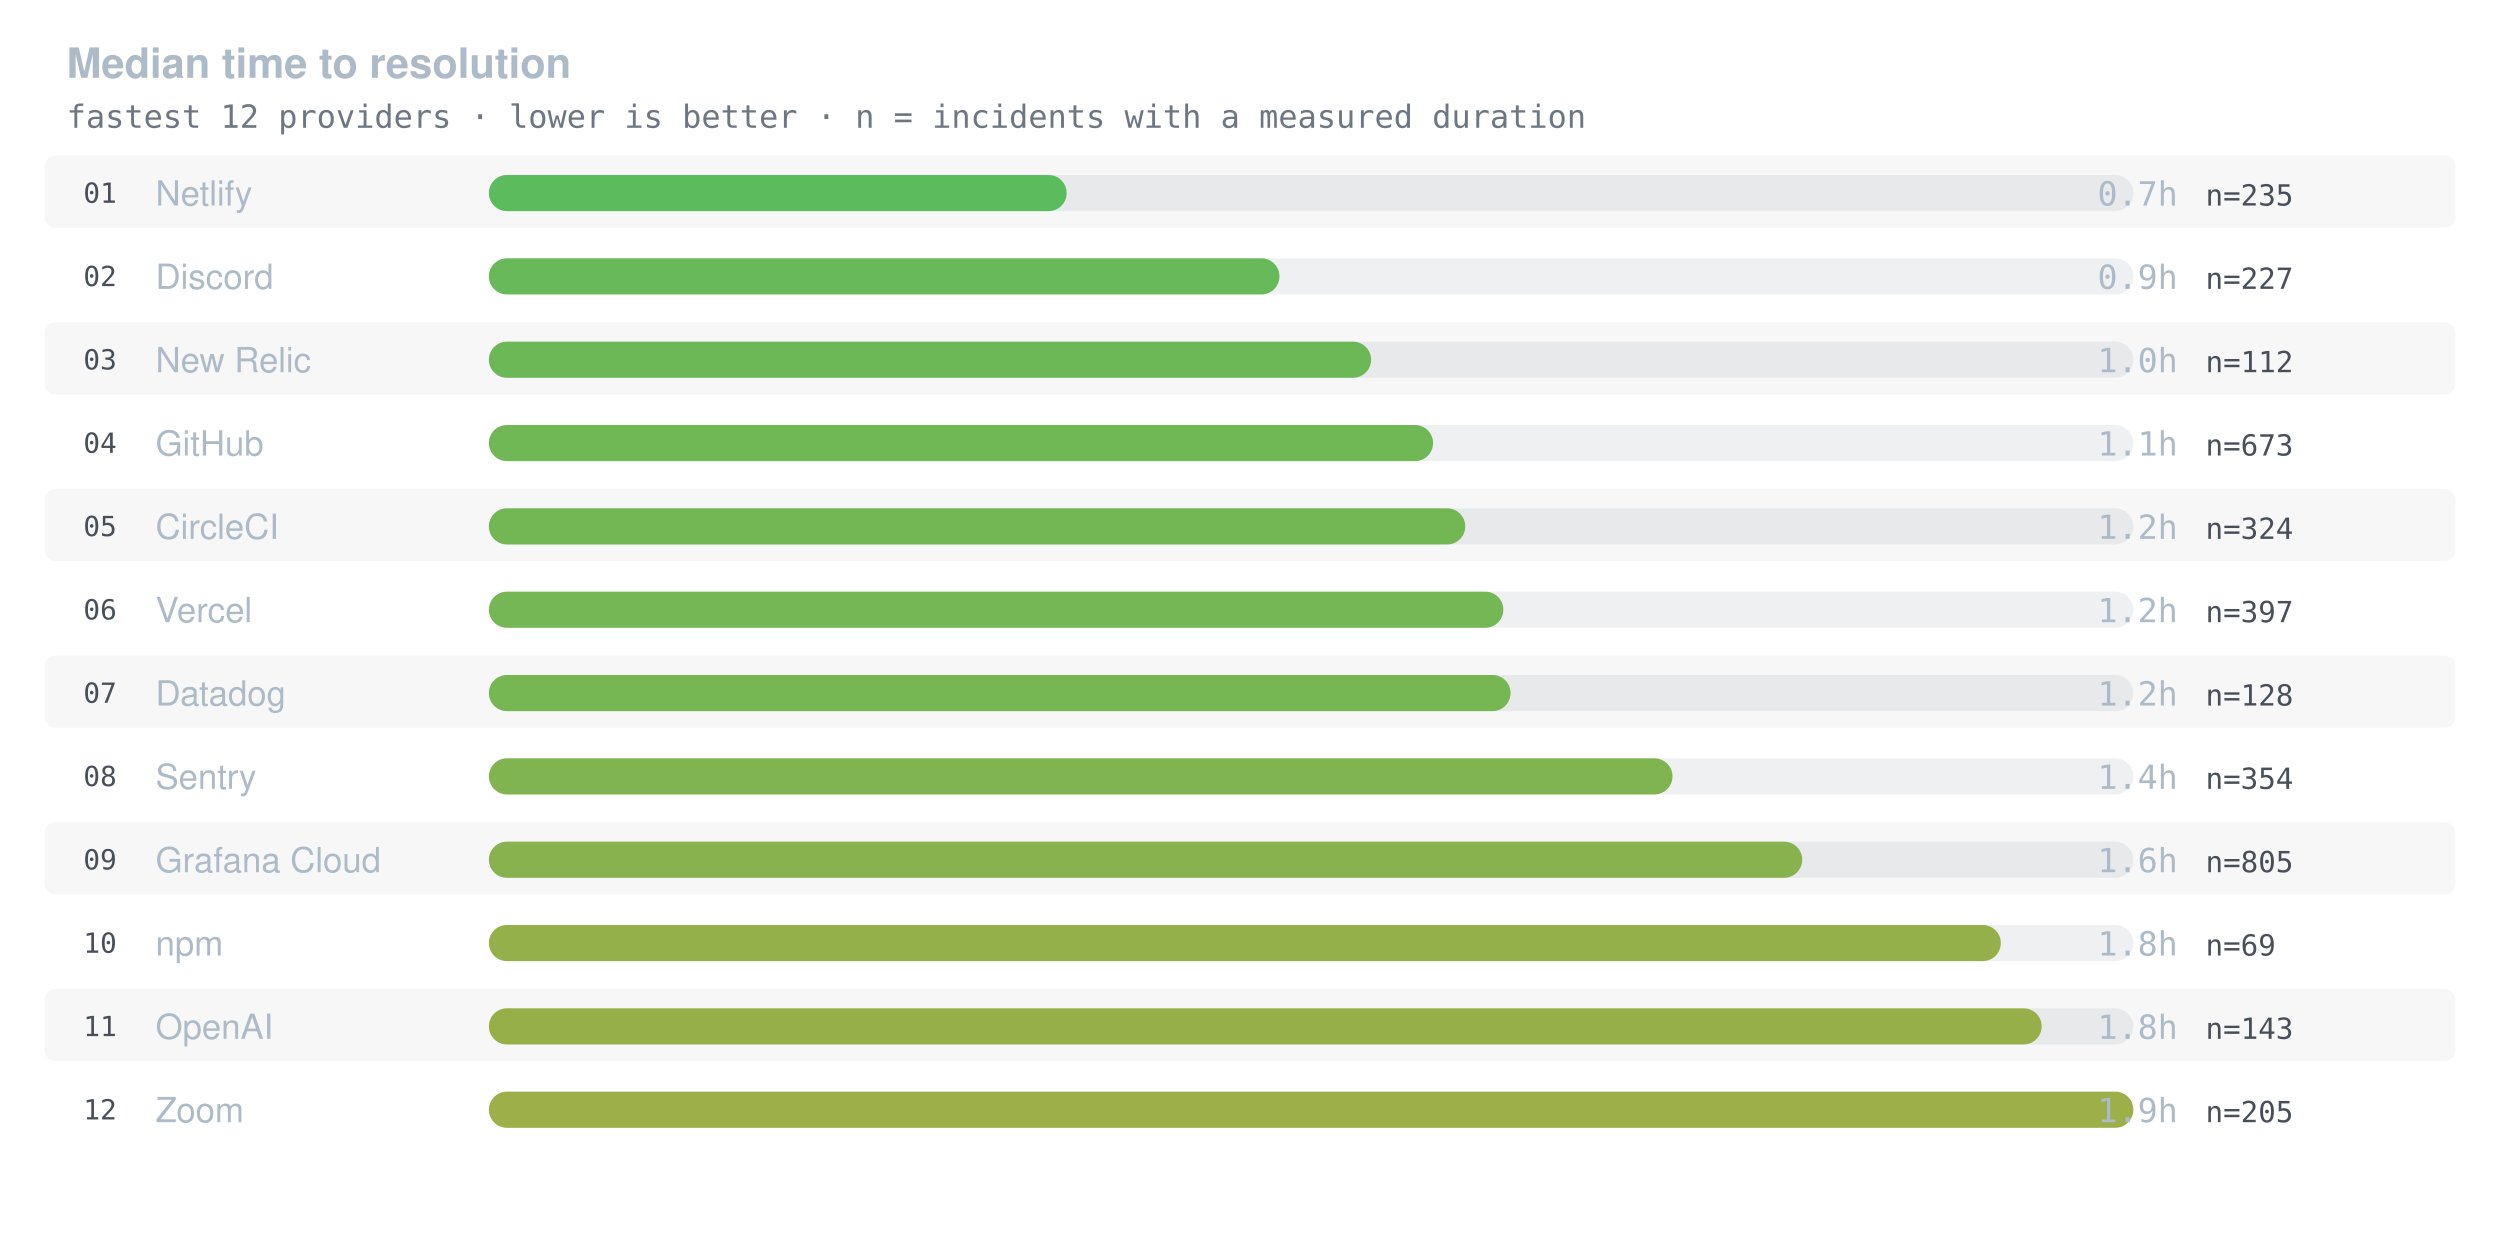
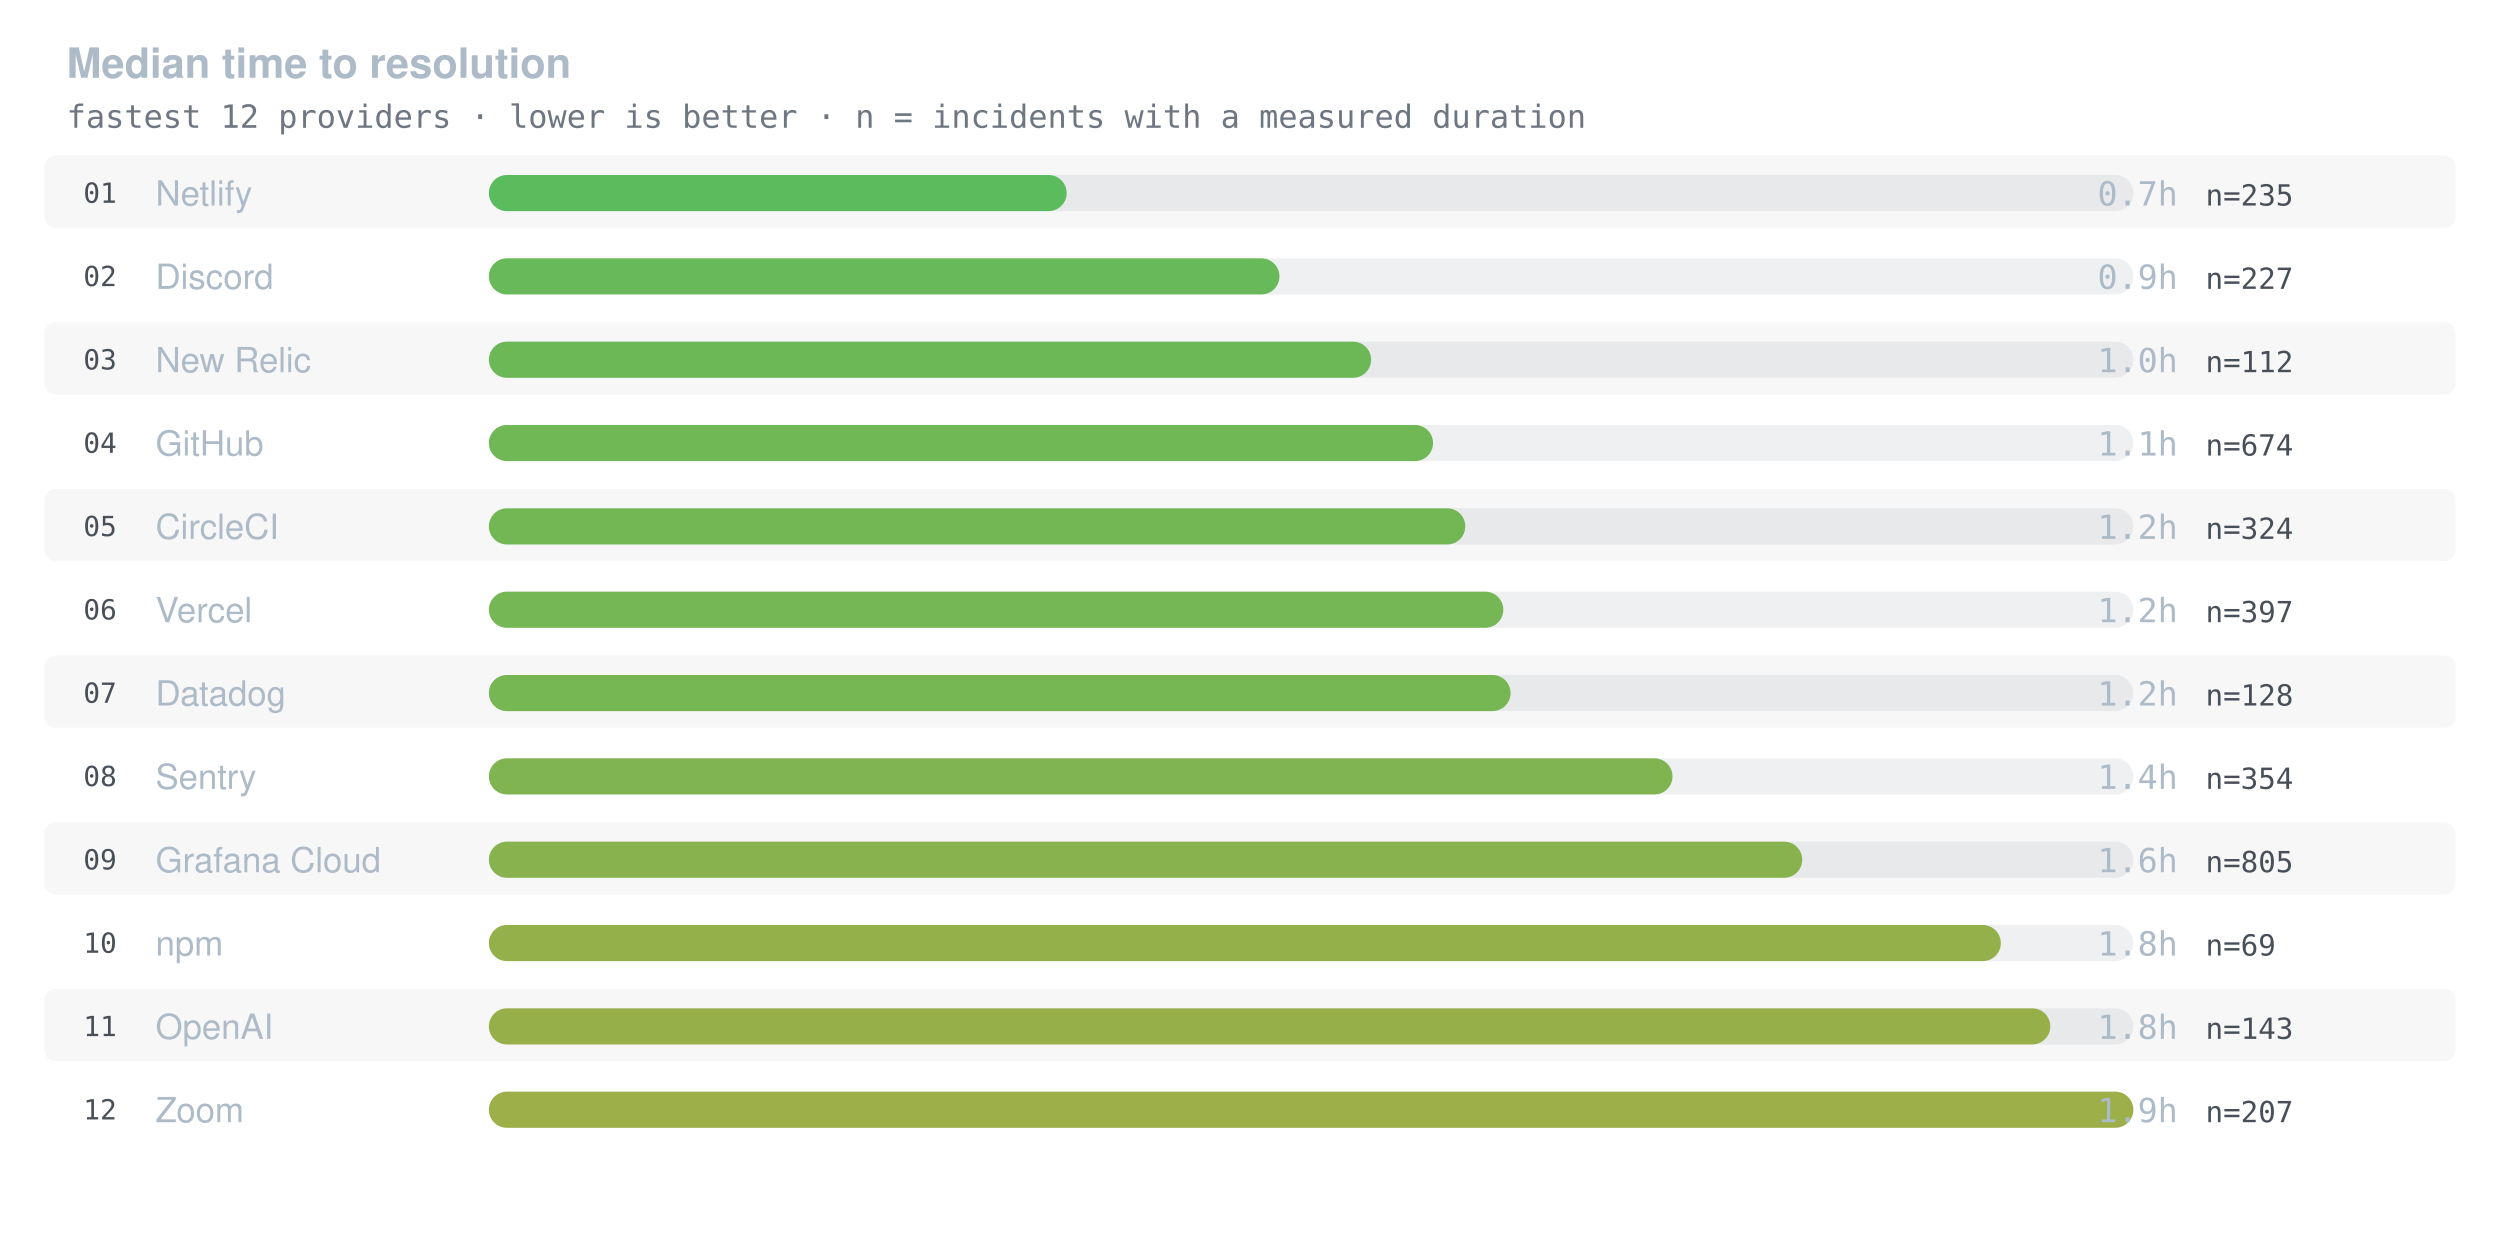
<svg xmlns="http://www.w3.org/2000/svg" viewBox="0 0 900 444" width="900" height="444" role="img">
  <text x="24" y="28" fill="#adbac7" font-size="15" font-family="-apple-system,BlinkMacSystemFont,Segoe UI,Helvetica,Arial,sans-serif" font-weight="600">Median time to resolution</text>
  <text x="24" y="46" fill="#6e7681" font-size="11.5" font-family="ui-monospace,SFMono-Regular,Menlo,Consolas,monospace">fastest 12 providers · lower is better · n = incidents with a measured duration</text>
  <rect x="16" y="56" width="868" height="26" rx="4" fill="#6e7681" opacity="0.055" />
  <text x="30" y="73" fill="#484f58" font-size="10" font-family="ui-monospace,SFMono-Regular,Menlo,Consolas,monospace">01</text>
  <text x="56" y="74" fill="#adbac7" font-size="12.5" font-family="-apple-system,BlinkMacSystemFont,Segoe UI,Helvetica,Arial,sans-serif">Netlify</text>
  <rect x="176" y="63" width="592" height="13" rx="6.5" fill="#6e7681" opacity="0.11" />
  <rect x="176" y="63" width="208.0" height="13" rx="6.5" fill="#4ab74d" opacity="0.9" />
  <text x="784" y="74" fill="#adbac7" font-size="12" font-family="ui-monospace,SFMono-Regular,Menlo,Consolas,monospace" text-anchor="end">0.7h</text>
  <text x="794" y="74" fill="#484f58" font-size="10.5" font-family="ui-monospace,SFMono-Regular,Menlo,Consolas,monospace">n=235</text>
  <text x="30" y="103" fill="#484f58" font-size="10" font-family="ui-monospace,SFMono-Regular,Menlo,Consolas,monospace">02</text>
  <text x="56" y="104" fill="#adbac7" font-size="12.5" font-family="-apple-system,BlinkMacSystemFont,Segoe UI,Helvetica,Arial,sans-serif">Discord</text>
  <rect x="176" y="93" width="592" height="13" rx="6.5" fill="#6e7681" opacity="0.11" />
  <rect x="176" y="93" width="284.6" height="13" rx="6.5" fill="#59b348" opacity="0.9" />
  <text x="784" y="104" fill="#adbac7" font-size="12" font-family="ui-monospace,SFMono-Regular,Menlo,Consolas,monospace" text-anchor="end">0.9h</text>
  <text x="794" y="104" fill="#484f58" font-size="10.5" font-family="ui-monospace,SFMono-Regular,Menlo,Consolas,monospace">n=227</text>
  <rect x="16" y="116" width="868" height="26" rx="4" fill="#6e7681" opacity="0.055" />
  <text x="30" y="133" fill="#484f58" font-size="10" font-family="ui-monospace,SFMono-Regular,Menlo,Consolas,monospace">03</text>
  <text x="56" y="134" fill="#adbac7" font-size="12.5" font-family="-apple-system,BlinkMacSystemFont,Segoe UI,Helvetica,Arial,sans-serif">New Relic</text>
  <rect x="176" y="123" width="592" height="13" rx="6.5" fill="#6e7681" opacity="0.11" />
  <rect x="176" y="123" width="317.6" height="13" rx="6.5" fill="#5fb246" opacity="0.9" />
  <text x="784" y="134" fill="#adbac7" font-size="12" font-family="ui-monospace,SFMono-Regular,Menlo,Consolas,monospace" text-anchor="end">1.0h</text>
  <text x="794" y="134" fill="#484f58" font-size="10.5" font-family="ui-monospace,SFMono-Regular,Menlo,Consolas,monospace">n=112</text>
  <text x="30" y="163" fill="#484f58" font-size="10" font-family="ui-monospace,SFMono-Regular,Menlo,Consolas,monospace">04</text>
  <text x="56" y="164" fill="#adbac7" font-size="12.5" font-family="-apple-system,BlinkMacSystemFont,Segoe UI,Helvetica,Arial,sans-serif">GitHub</text>
  <rect x="176" y="153" width="592" height="13" rx="6.5" fill="#6e7681" opacity="0.11" />
  <rect x="176" y="153" width="339.9" height="13" rx="6.5" fill="#63b145" opacity="0.9" />
  <text x="784" y="164" fill="#adbac7" font-size="12" font-family="ui-monospace,SFMono-Regular,Menlo,Consolas,monospace" text-anchor="end">1.1h</text>
-   <text x="794" y="164" fill="#484f58" font-size="10.5" font-family="ui-monospace,SFMono-Regular,Menlo,Consolas,monospace">n=673</text>
+   <text x="794" y="164" fill="#484f58" font-size="10.5" font-family="ui-monospace,SFMono-Regular,Menlo,Consolas,monospace">n=674</text>
  <rect x="16" y="176" width="868" height="26" rx="4" fill="#6e7681" opacity="0.055" />
  <text x="30" y="193" fill="#484f58" font-size="10" font-family="ui-monospace,SFMono-Regular,Menlo,Consolas,monospace">05</text>
  <text x="56" y="194" fill="#adbac7" font-size="12.5" font-family="-apple-system,BlinkMacSystemFont,Segoe UI,Helvetica,Arial,sans-serif">CircleCI</text>
  <rect x="176" y="183" width="592" height="13" rx="6.5" fill="#6e7681" opacity="0.11" />
  <rect x="176" y="183" width="351.5" height="13" rx="6.5" fill="#66b144" opacity="0.9" />
  <text x="784" y="194" fill="#adbac7" font-size="12" font-family="ui-monospace,SFMono-Regular,Menlo,Consolas,monospace" text-anchor="end">1.2h</text>
  <text x="794" y="194" fill="#484f58" font-size="10.5" font-family="ui-monospace,SFMono-Regular,Menlo,Consolas,monospace">n=324</text>
  <text x="30" y="223" fill="#484f58" font-size="10" font-family="ui-monospace,SFMono-Regular,Menlo,Consolas,monospace">06</text>
  <text x="56" y="224" fill="#adbac7" font-size="12.5" font-family="-apple-system,BlinkMacSystemFont,Segoe UI,Helvetica,Arial,sans-serif">Vercel</text>
  <rect x="176" y="213" width="592" height="13" rx="6.5" fill="#6e7681" opacity="0.11" />
  <rect x="176" y="213" width="365.2" height="13" rx="6.5" fill="#68b043" opacity="0.9" />
  <text x="784" y="224" fill="#adbac7" font-size="12" font-family="ui-monospace,SFMono-Regular,Menlo,Consolas,monospace" text-anchor="end">1.2h</text>
  <text x="794" y="224" fill="#484f58" font-size="10.5" font-family="ui-monospace,SFMono-Regular,Menlo,Consolas,monospace">n=397</text>
  <rect x="16" y="236" width="868" height="26" rx="4" fill="#6e7681" opacity="0.055" />
  <text x="30" y="253" fill="#484f58" font-size="10" font-family="ui-monospace,SFMono-Regular,Menlo,Consolas,monospace">07</text>
  <text x="56" y="254" fill="#adbac7" font-size="12.5" font-family="-apple-system,BlinkMacSystemFont,Segoe UI,Helvetica,Arial,sans-serif">Datadog</text>
  <rect x="176" y="243" width="592" height="13" rx="6.5" fill="#6e7681" opacity="0.11" />
  <rect x="176" y="243" width="367.8" height="13" rx="6.5" fill="#69b043" opacity="0.9" />
  <text x="784" y="254" fill="#adbac7" font-size="12" font-family="ui-monospace,SFMono-Regular,Menlo,Consolas,monospace" text-anchor="end">1.2h</text>
  <text x="794" y="254" fill="#484f58" font-size="10.5" font-family="ui-monospace,SFMono-Regular,Menlo,Consolas,monospace">n=128</text>
  <text x="30" y="283" fill="#484f58" font-size="10" font-family="ui-monospace,SFMono-Regular,Menlo,Consolas,monospace">08</text>
  <text x="56" y="284" fill="#adbac7" font-size="12.5" font-family="-apple-system,BlinkMacSystemFont,Segoe UI,Helvetica,Arial,sans-serif">Sentry</text>
  <rect x="176" y="273" width="592" height="13" rx="6.5" fill="#6e7681" opacity="0.11" />
  <rect x="176" y="273" width="426.1" height="13" rx="6.5" fill="#74ad3f" opacity="0.9" />
  <text x="784" y="284" fill="#adbac7" font-size="12" font-family="ui-monospace,SFMono-Regular,Menlo,Consolas,monospace" text-anchor="end">1.4h</text>
  <text x="794" y="284" fill="#484f58" font-size="10.5" font-family="ui-monospace,SFMono-Regular,Menlo,Consolas,monospace">n=354</text>
  <rect x="16" y="296" width="868" height="26" rx="4" fill="#6e7681" opacity="0.055" />
  <text x="30" y="313" fill="#484f58" font-size="10" font-family="ui-monospace,SFMono-Regular,Menlo,Consolas,monospace">09</text>
  <text x="56" y="314" fill="#adbac7" font-size="12.5" font-family="-apple-system,BlinkMacSystemFont,Segoe UI,Helvetica,Arial,sans-serif">Grafana Cloud</text>
  <rect x="176" y="303" width="592" height="13" rx="6.5" fill="#6e7681" opacity="0.11" />
  <rect x="176" y="303" width="472.8" height="13" rx="6.5" fill="#7dac3d" opacity="0.9" />
  <text x="784" y="314" fill="#adbac7" font-size="12" font-family="ui-monospace,SFMono-Regular,Menlo,Consolas,monospace" text-anchor="end">1.6h</text>
  <text x="794" y="314" fill="#484f58" font-size="10.5" font-family="ui-monospace,SFMono-Regular,Menlo,Consolas,monospace">n=805</text>
  <text x="30" y="343" fill="#484f58" font-size="10" font-family="ui-monospace,SFMono-Regular,Menlo,Consolas,monospace">10</text>
  <text x="56" y="344" fill="#adbac7" font-size="12.5" font-family="-apple-system,BlinkMacSystemFont,Segoe UI,Helvetica,Arial,sans-serif">npm</text>
  <rect x="176" y="333" width="592" height="13" rx="6.5" fill="#6e7681" opacity="0.11" />
  <rect x="176" y="333" width="544.3" height="13" rx="6.5" fill="#8ba938" opacity="0.9" />
  <text x="784" y="344" fill="#adbac7" font-size="12" font-family="ui-monospace,SFMono-Regular,Menlo,Consolas,monospace" text-anchor="end">1.8h</text>
  <text x="794" y="344" fill="#484f58" font-size="10.5" font-family="ui-monospace,SFMono-Regular,Menlo,Consolas,monospace">n=69</text>
  <rect x="16" y="356" width="868" height="26" rx="4" fill="#6e7681" opacity="0.055" />
  <text x="30" y="373" fill="#484f58" font-size="10" font-family="ui-monospace,SFMono-Regular,Menlo,Consolas,monospace">11</text>
  <text x="56" y="374" fill="#adbac7" font-size="12.5" font-family="-apple-system,BlinkMacSystemFont,Segoe UI,Helvetica,Arial,sans-serif">OpenAI</text>
  <rect x="176" y="363" width="592" height="13" rx="6.5" fill="#6e7681" opacity="0.11" />
-   <rect x="176" y="363" width="559.0" height="13" rx="6.5" fill="#8ea837" opacity="0.9" />
+   <rect x="176" y="363" width="562.1" height="13" rx="6.5" fill="#8ea837" opacity="0.9" />
  <text x="784" y="374" fill="#adbac7" font-size="12" font-family="ui-monospace,SFMono-Regular,Menlo,Consolas,monospace" text-anchor="end">1.8h</text>
  <text x="794" y="374" fill="#484f58" font-size="10.5" font-family="ui-monospace,SFMono-Regular,Menlo,Consolas,monospace">n=143</text>
  <text x="30" y="403" fill="#484f58" font-size="10" font-family="ui-monospace,SFMono-Regular,Menlo,Consolas,monospace">12</text>
  <text x="56" y="404" fill="#adbac7" font-size="12.5" font-family="-apple-system,BlinkMacSystemFont,Segoe UI,Helvetica,Arial,sans-serif">Zoom</text>
  <rect x="176" y="393" width="592" height="13" rx="6.5" fill="#6e7681" opacity="0.11" />
  <rect x="176" y="393" width="592.0" height="13" rx="6.5" fill="#94a735" opacity="0.9" />
  <text x="784" y="404" fill="#adbac7" font-size="12" font-family="ui-monospace,SFMono-Regular,Menlo,Consolas,monospace" text-anchor="end">1.9h</text>
-   <text x="794" y="404" fill="#484f58" font-size="10.5" font-family="ui-monospace,SFMono-Regular,Menlo,Consolas,monospace">n=205</text>
+   <text x="794" y="404" fill="#484f58" font-size="10.5" font-family="ui-monospace,SFMono-Regular,Menlo,Consolas,monospace">n=207</text>
</svg>
